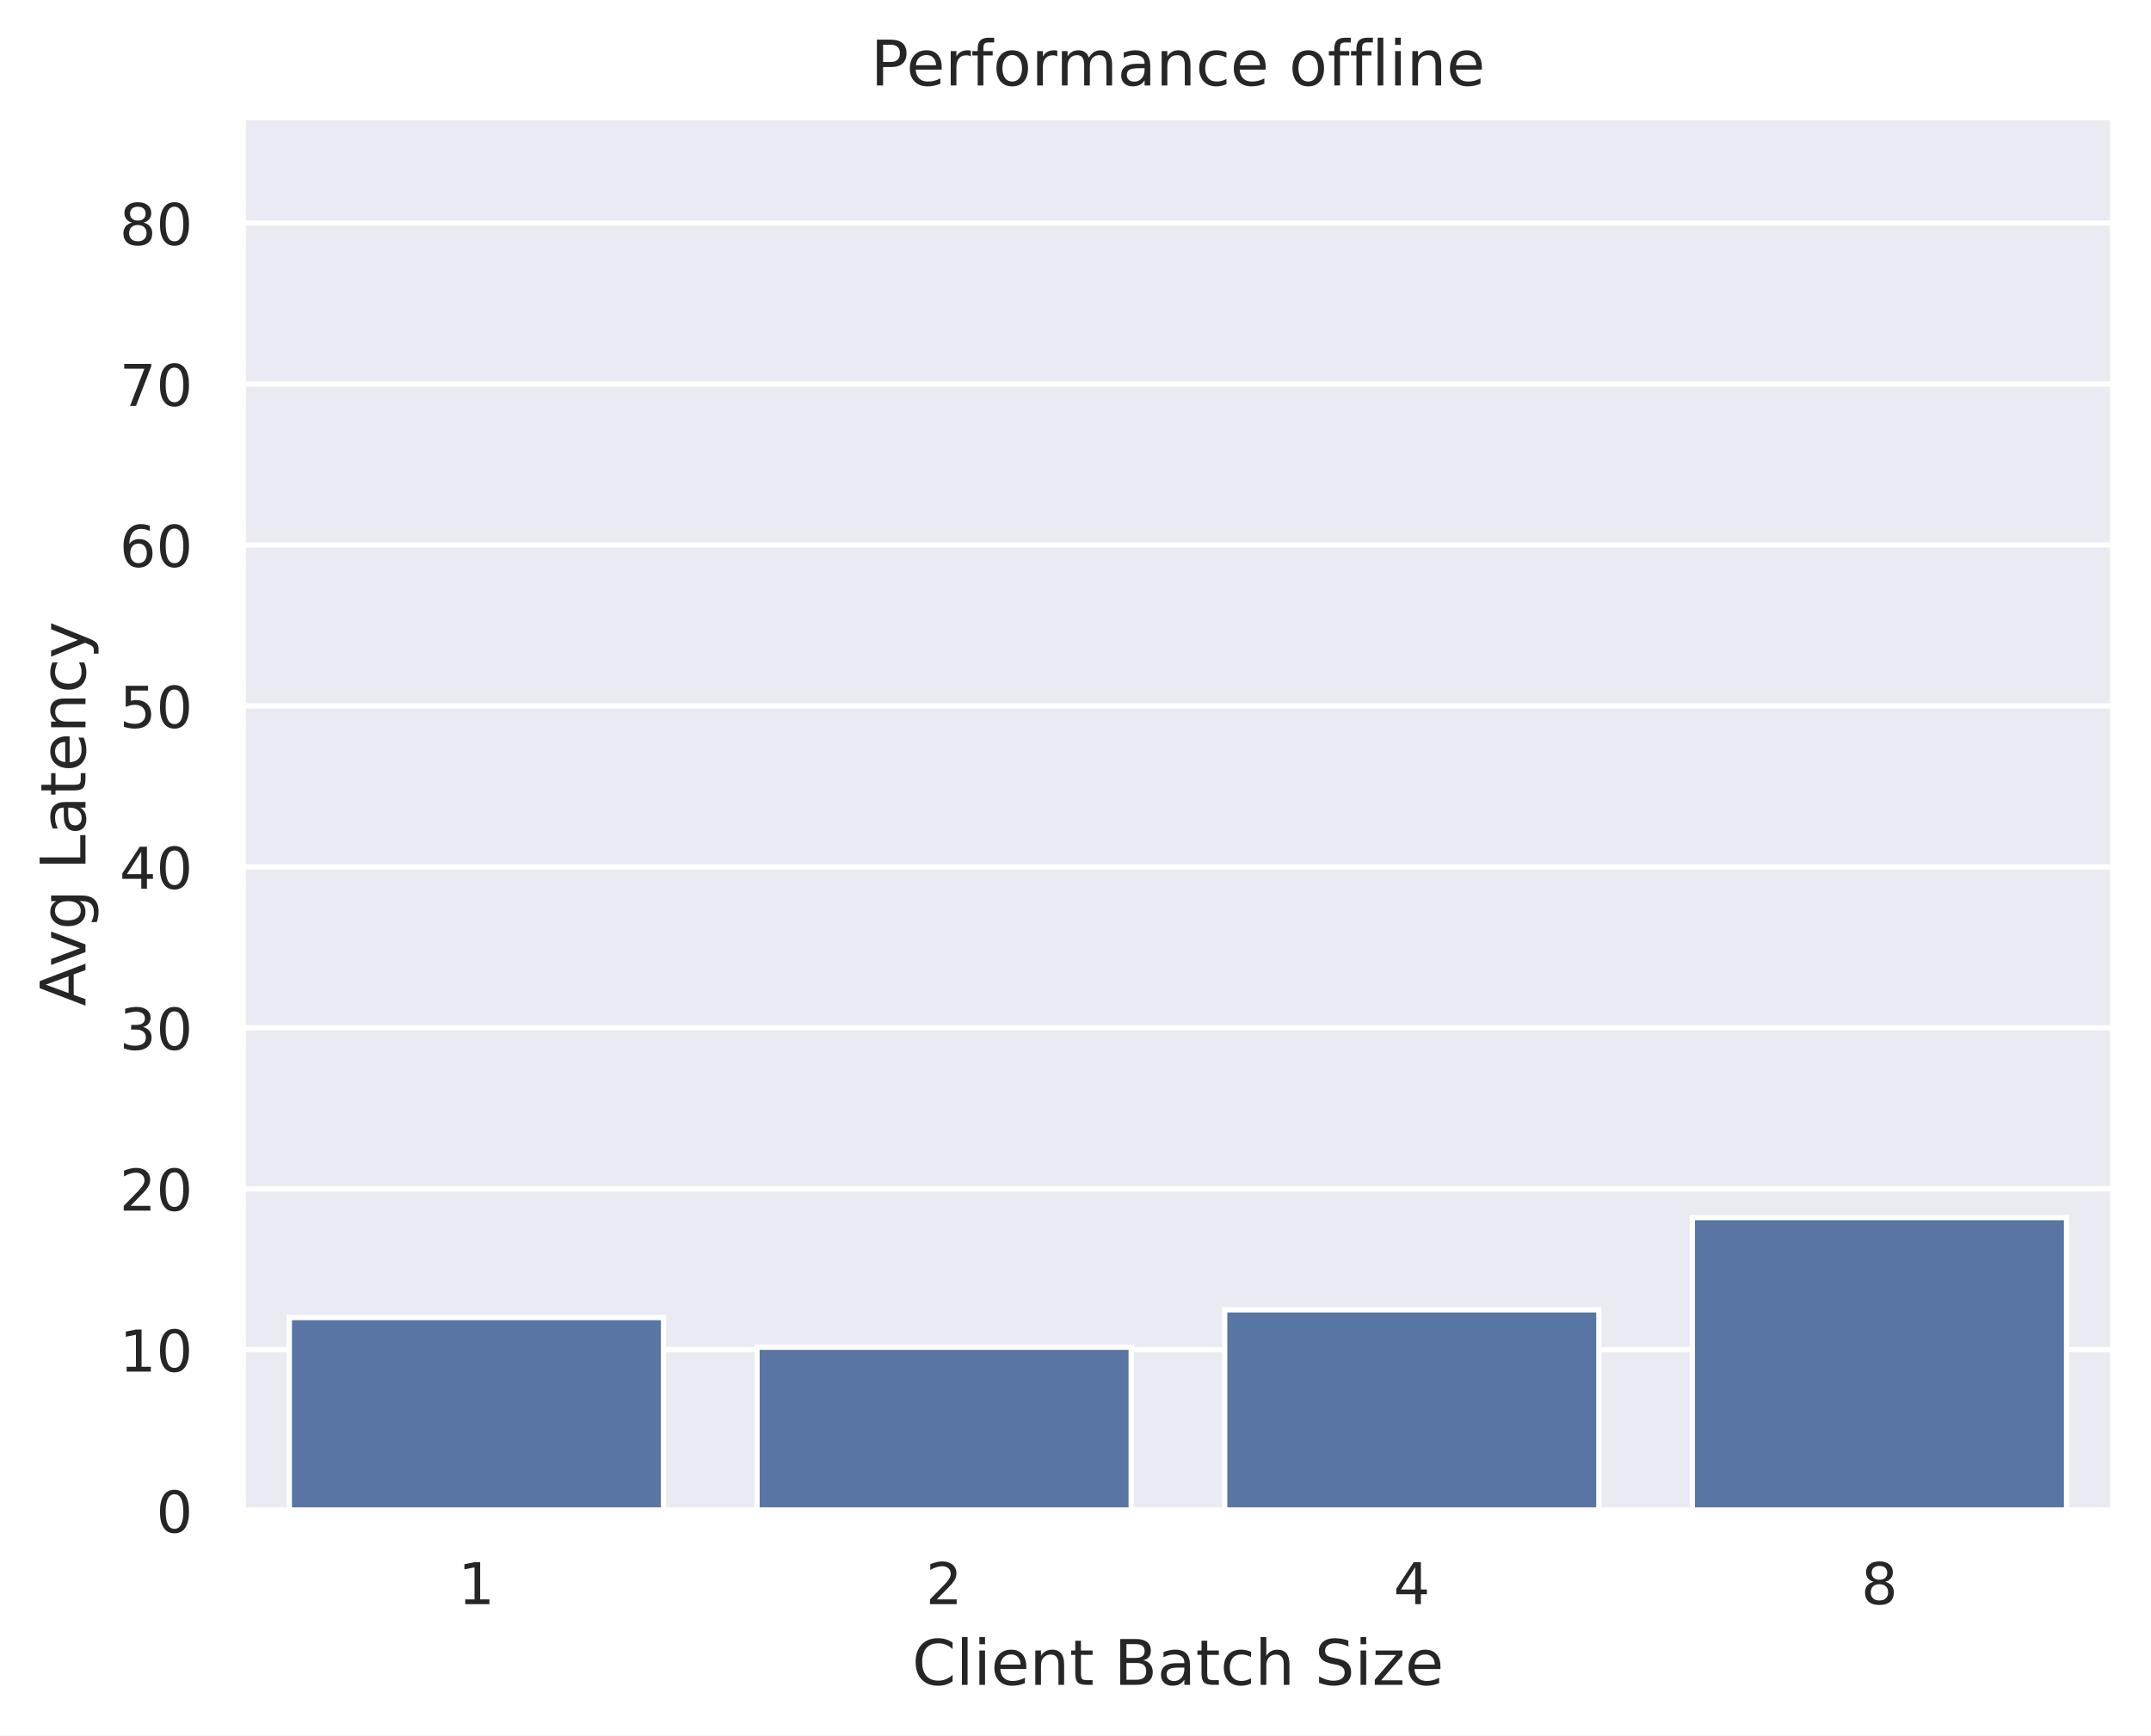
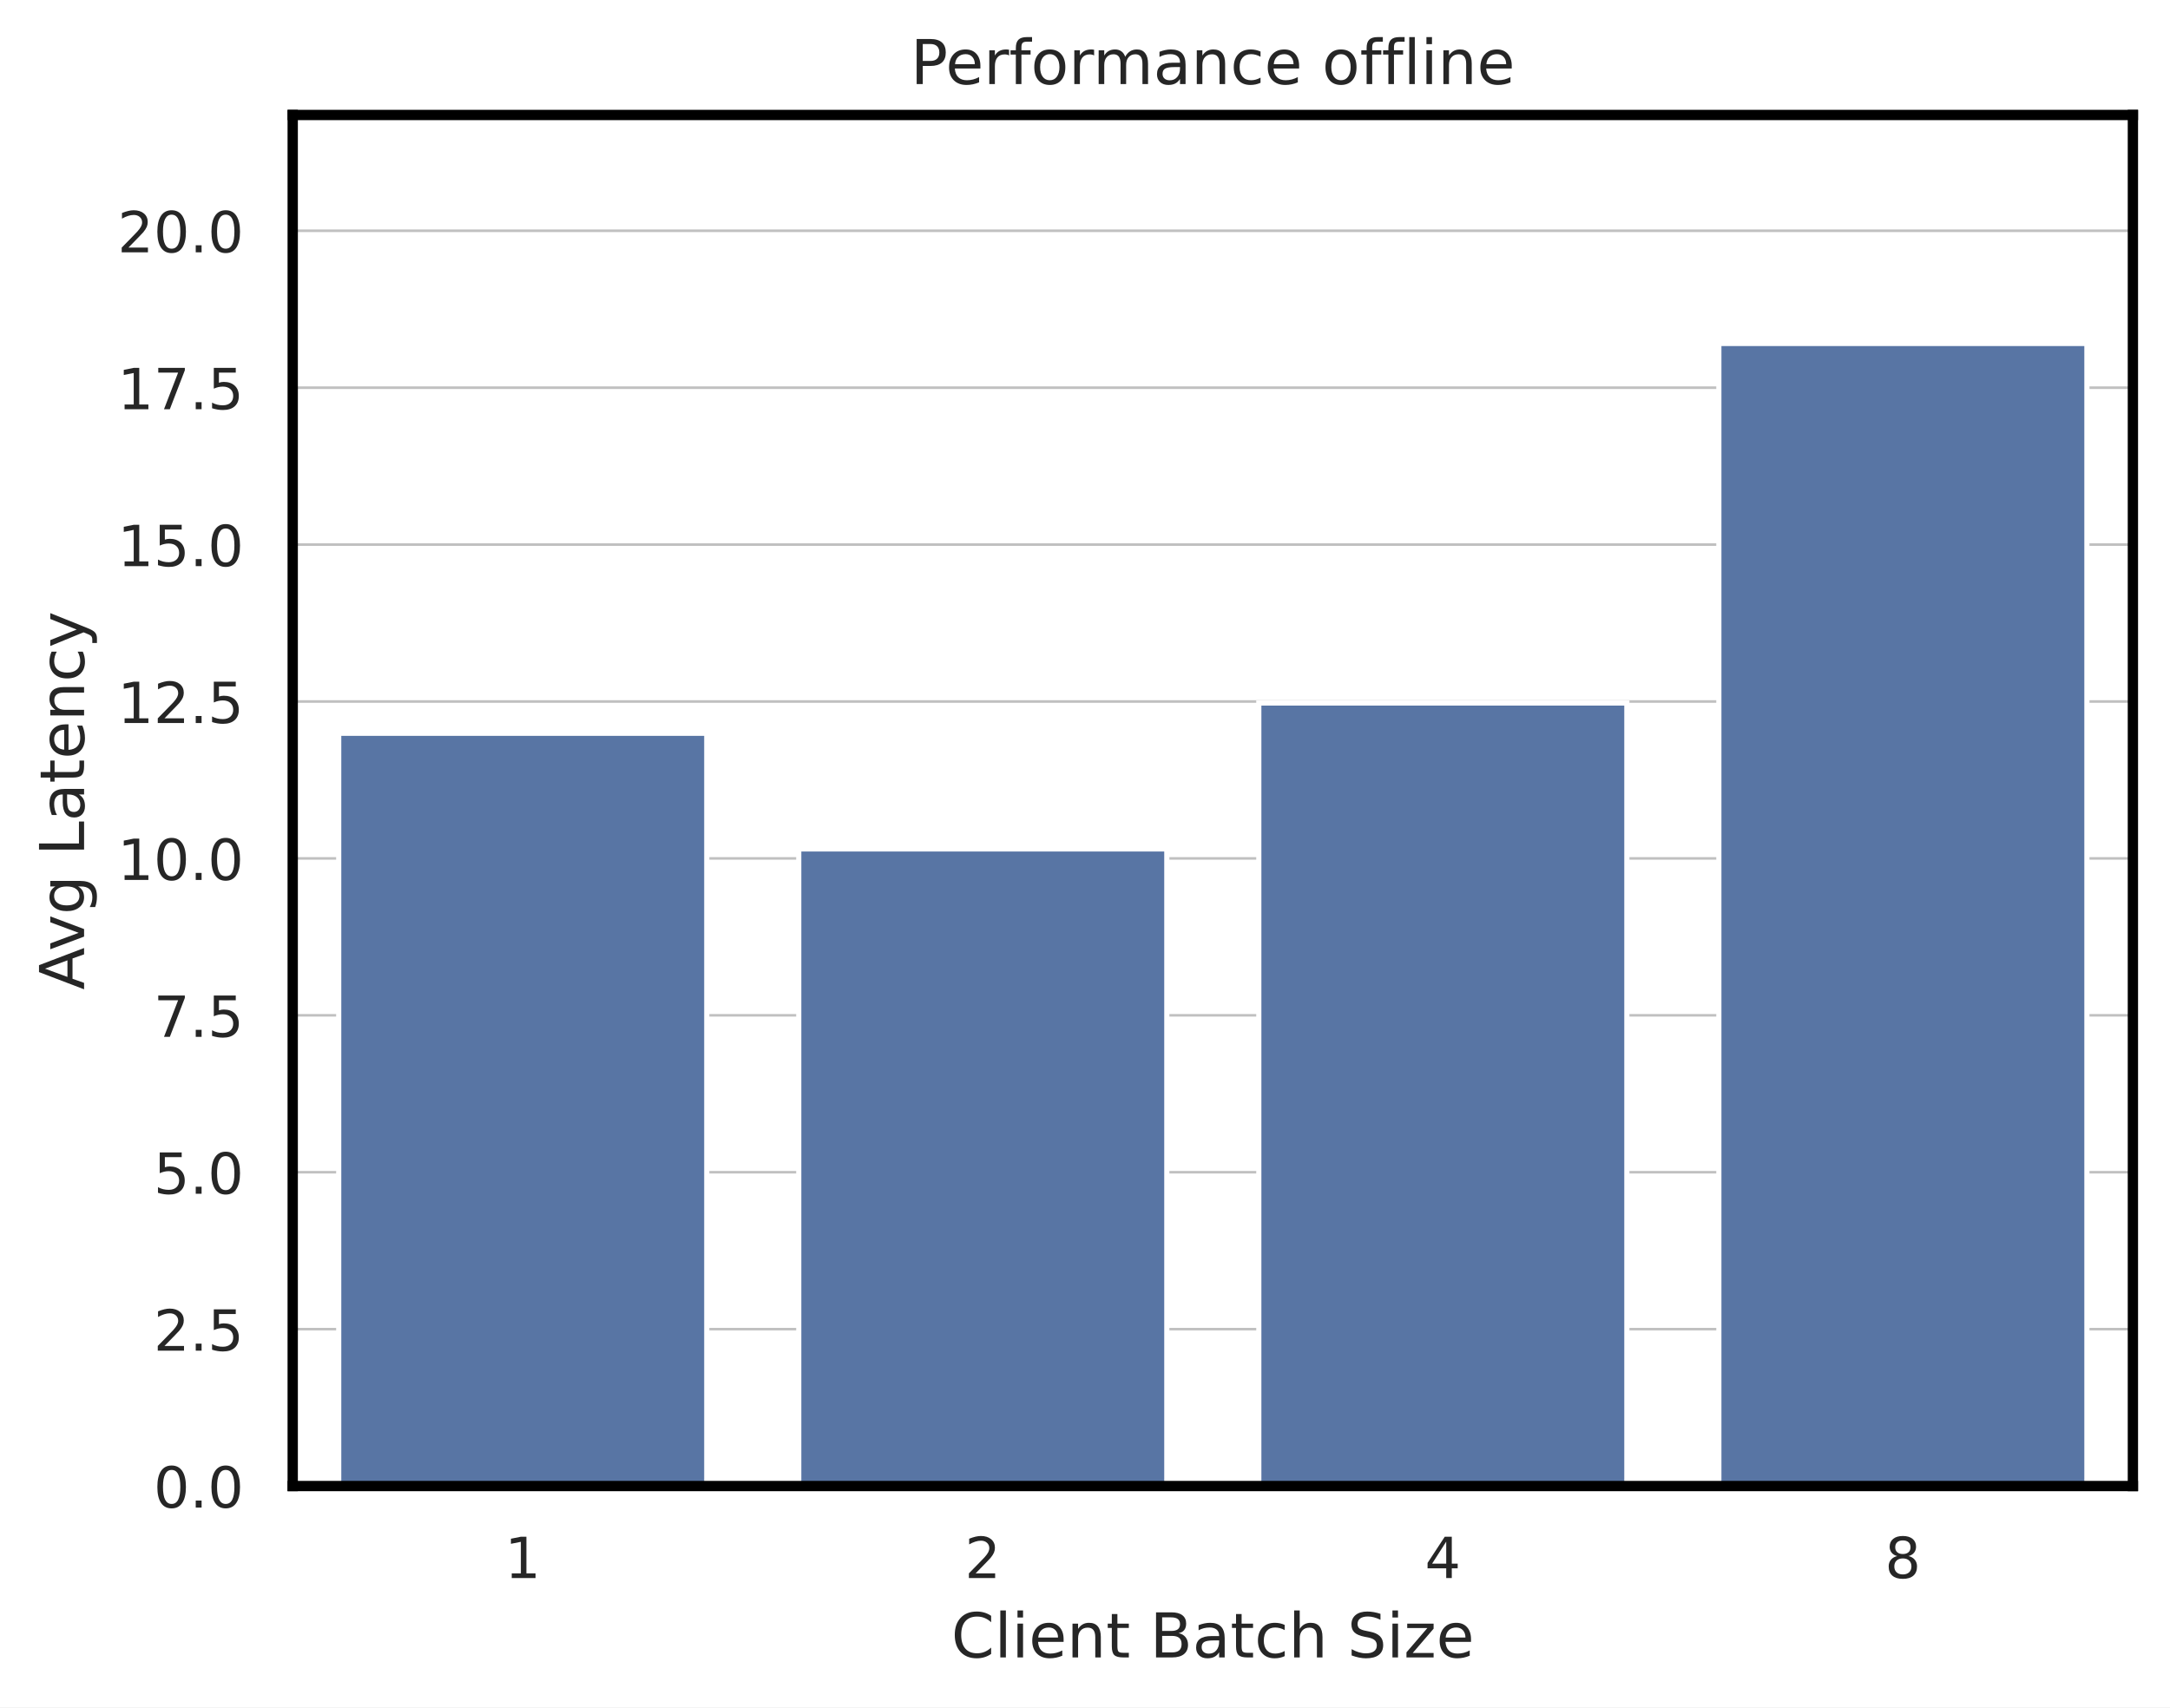
- <svg xmlns="http://www.w3.org/2000/svg" xmlns:xlink="http://www.w3.org/1999/xlink" height="331.39pt" version="1.1" viewBox="0 0 410.631 331.39" width="410.631pt">
+ <svg xmlns="http://www.w3.org/2000/svg" xmlns:xlink="http://www.w3.org/1999/xlink" height="331.39pt" version="1.1" viewBox="0 0 421.126 331.39" width="421.126pt">
  <defs>
    <style type="text/css">*{stroke-linecap:butt;stroke-linejoin:round;}</style>
  </defs>
  <g id="figure_1">
    <g id="patch_1">
-       <path d="M 0 331.39  L 410.631 331.39  L 410.631 0  L 0 0  z " style="fill:#ffffff;" />
+       <path d="M 0 331.39  L 421.126 331.39  L 421.126 0  L 0 0  z " style="fill:#ffffff;" />
    </g>
    <g id="axes_1">
      <g id="patch_2">
-         <path d="M 46.311 288.43  L 403.431 288.43  L 403.431 22.318  L 46.311 22.318  z " style="fill:#eaeaf2;" />
+         <path d="M 56.806 288.43  L 413.926 288.43  L 413.926 22.318  L 56.806 22.318  z " style="fill:#ffffff;" />
      </g>
      <g id="matplotlib.axis_1">
        <g id="xtick_1">
          <g id="text_1">
-             <g style="fill:#262626;" transform="translate(87.45188 306.2884)scale(0.11 -0.11)">
+             <g style="fill:#262626;" transform="translate(97.94656 306.2884)scale(0.11 -0.11)">
              <defs>
                <path d="M 12.406 8.297  L 28.516 8.297  L 28.516 63.922  L 10.984 60.406  L 10.984 69.391  L 28.422 72.906  L 38.281 72.906  L 38.281 8.297  L 54.391 8.297  L 54.391 0  L 12.406 0  z " id="DejaVuSans-49" />
              </defs>
              <use xlink:href="#DejaVuSans-49" />
            </g>
          </g>
        </g>
        <g id="xtick_2">
          <g id="text_2">
-             <g style="fill:#262626;" transform="translate(176.7319 306.2884)scale(0.11 -0.11)">
+             <g style="fill:#262626;" transform="translate(187.2266 306.2884)scale(0.11 -0.11)">
              <defs>
                <path d="M 19.188 8.297  L 53.609 8.297  L 53.609 0  L 7.328 0  L 7.328 8.297  Q 12.938 14.109 22.625 23.891  Q 32.328 33.688 34.812 36.531  Q 39.547 41.844 41.422 45.531  Q 43.312 49.219 43.312 52.781  Q 43.312 58.594 39.234 62.25  Q 35.156 65.922 28.609 65.922  Q 23.969 65.922 18.812 64.312  Q 13.672 62.703 7.812 59.422  L 7.812 69.391  Q 13.766 71.781 18.938 73  Q 24.125 74.219 28.422 74.219  Q 39.75 74.219 46.484 68.547  Q 53.219 62.891 53.219 53.422  Q 53.219 48.922 51.531 44.891  Q 49.859 40.875 45.406 35.406  Q 44.188 33.984 37.641 27.219  Q 31.109 20.453 19.188 8.297  z " id="DejaVuSans-50" />
              </defs>
              <use xlink:href="#DejaVuSans-50" />
            </g>
          </g>
        </g>
        <g id="xtick_3">
          <g id="text_3">
-             <g style="fill:#262626;" transform="translate(266.0119 306.2884)scale(0.11 -0.11)">
+             <g style="fill:#262626;" transform="translate(276.5066 306.2884)scale(0.11 -0.11)">
              <defs>
                <path d="M 37.797 64.312  L 12.891 25.391  L 37.797 25.391  z M 35.203 72.906  L 47.609 72.906  L 47.609 25.391  L 58.016 25.391  L 58.016 17.188  L 47.609 17.188  L 47.609 0  L 37.797 0  L 37.797 17.188  L 4.891 17.188  L 4.891 26.703  z " id="DejaVuSans-52" />
              </defs>
              <use xlink:href="#DejaVuSans-52" />
            </g>
          </g>
        </g>
        <g id="xtick_4">
          <g id="text_4">
-             <g style="fill:#262626;" transform="translate(355.2919 306.2884)scale(0.11 -0.11)">
+             <g style="fill:#262626;" transform="translate(365.7866 306.2884)scale(0.11 -0.11)">
              <defs>
                <path d="M 31.781 34.625  Q 24.75 34.625 20.719 30.859  Q 16.703 27.094 16.703 20.516  Q 16.703 13.922 20.719 10.156  Q 24.75 6.391 31.781 6.391  Q 38.812 6.391 42.859 10.172  Q 46.922 13.969 46.922 20.516  Q 46.922 27.094 42.891 30.859  Q 38.875 34.625 31.781 34.625  z M 21.922 38.812  Q 15.578 40.375 12.031 44.719  Q 8.5 49.078 8.5 55.328  Q 8.5 64.062 14.719 69.141  Q 20.953 74.219 31.781 74.219  Q 42.672 74.219 48.875 69.141  Q 55.078 64.062 55.078 55.328  Q 55.078 49.078 51.531 44.719  Q 48 40.375 41.703 38.812  Q 48.828 37.156 52.797 32.312  Q 56.781 27.484 56.781 20.516  Q 56.781 9.906 50.312 4.234  Q 43.844 -1.422 31.781 -1.422  Q 19.734 -1.422 13.25 4.234  Q 6.781 9.906 6.781 20.516  Q 6.781 27.484 10.781 32.312  Q 14.797 37.156 21.922 38.812  z M 18.312 54.391  Q 18.312 48.734 21.844 45.562  Q 25.391 42.391 31.781 42.391  Q 38.141 42.391 41.719 45.562  Q 45.312 48.734 45.312 54.391  Q 45.312 60.062 41.719 63.234  Q 38.141 66.406 31.781 66.406  Q 25.391 66.406 21.844 63.234  Q 18.312 60.062 18.312 54.391  z " id="DejaVuSans-56" />
              </defs>
              <use xlink:href="#DejaVuSans-56" />
            </g>
          </g>
        </g>
        <g id="text_5">
-           <g style="fill:#262626;" transform="translate(174.1234 321.6942)scale(0.12 -0.12)">
+           <g style="fill:#262626;" transform="translate(184.6181 321.6942)scale(0.12 -0.12)">
            <defs>
              <path d="M 64.406 67.281  L 64.406 56.891  Q 59.422 61.531 53.781 63.812  Q 48.141 66.109 41.797 66.109  Q 29.297 66.109 22.656 58.469  Q 16.016 50.828 16.016 36.375  Q 16.016 21.969 22.656 14.328  Q 29.297 6.688 41.797 6.688  Q 48.141 6.688 53.781 8.984  Q 59.422 11.281 64.406 15.922  L 64.406 5.609  Q 59.234 2.094 53.438 0.328  Q 47.656 -1.422 41.219 -1.422  Q 24.656 -1.422 15.125 8.703  Q 5.609 18.844 5.609 36.375  Q 5.609 53.953 15.125 64.078  Q 24.656 74.219 41.219 74.219  Q 47.75 74.219 53.531 72.484  Q 59.328 70.75 64.406 67.281  z " id="DejaVuSans-67" />
              <path d="M 9.422 75.984  L 18.406 75.984  L 18.406 0  L 9.422 0  z " id="DejaVuSans-108" />
              <path d="M 9.422 54.688  L 18.406 54.688  L 18.406 0  L 9.422 0  z M 9.422 75.984  L 18.406 75.984  L 18.406 64.594  L 9.422 64.594  z " id="DejaVuSans-105" />
              <path d="M 56.203 29.594  L 56.203 25.203  L 14.891 25.203  Q 15.484 15.922 20.484 11.062  Q 25.484 6.203 34.422 6.203  Q 39.594 6.203 44.453 7.469  Q 49.312 8.734 54.109 11.281  L 54.109 2.781  Q 49.266 0.734 44.188 -0.344  Q 39.109 -1.422 33.891 -1.422  Q 20.797 -1.422 13.156 6.188  Q 5.516 13.812 5.516 26.812  Q 5.516 40.234 12.766 48.109  Q 20.016 56 32.328 56  Q 43.359 56 49.781 48.891  Q 56.203 41.797 56.203 29.594  z M 47.219 32.234  Q 47.125 39.594 43.094 43.984  Q 39.062 48.391 32.422 48.391  Q 24.906 48.391 20.391 44.141  Q 15.875 39.891 15.188 32.172  z " id="DejaVuSans-101" />
              <path d="M 54.891 33.016  L 54.891 0  L 45.906 0  L 45.906 32.719  Q 45.906 40.484 42.875 44.328  Q 39.844 48.188 33.797 48.188  Q 26.516 48.188 22.312 43.547  Q 18.109 38.922 18.109 30.906  L 18.109 0  L 9.078 0  L 9.078 54.688  L 18.109 54.688  L 18.109 46.188  Q 21.344 51.125 25.703 53.562  Q 30.078 56 35.797 56  Q 45.219 56 50.047 50.172  Q 54.891 44.344 54.891 33.016  z " id="DejaVuSans-110" />
              <path d="M 18.312 70.219  L 18.312 54.688  L 36.812 54.688  L 36.812 47.703  L 18.312 47.703  L 18.312 18.016  Q 18.312 11.328 20.141 9.422  Q 21.969 7.516 27.594 7.516  L 36.812 7.516  L 36.812 0  L 27.594 0  Q 17.188 0 13.234 3.875  Q 9.281 7.766 9.281 18.016  L 9.281 47.703  L 2.688 47.703  L 2.688 54.688  L 9.281 54.688  L 9.281 70.219  z " id="DejaVuSans-116" />
              <path id="DejaVuSans-32" />
              <path d="M 19.672 34.812  L 19.672 8.109  L 35.5 8.109  Q 43.453 8.109 47.281 11.406  Q 51.125 14.703 51.125 21.484  Q 51.125 28.328 47.281 31.562  Q 43.453 34.812 35.5 34.812  z M 19.672 64.797  L 19.672 42.828  L 34.281 42.828  Q 41.5 42.828 45.031 45.531  Q 48.578 48.25 48.578 53.812  Q 48.578 59.328 45.031 62.062  Q 41.5 64.797 34.281 64.797  z M 9.812 72.906  L 35.016 72.906  Q 46.297 72.906 52.391 68.219  Q 58.5 63.531 58.5 54.891  Q 58.5 48.188 55.375 44.234  Q 52.25 40.281 46.188 39.312  Q 53.469 37.75 57.5 32.781  Q 61.531 27.828 61.531 20.406  Q 61.531 10.641 54.891 5.312  Q 48.25 0 35.984 0  L 9.812 0  z " id="DejaVuSans-66" />
              <path d="M 34.281 27.484  Q 23.391 27.484 19.188 25  Q 14.984 22.516 14.984 16.5  Q 14.984 11.719 18.141 8.906  Q 21.297 6.109 26.703 6.109  Q 34.188 6.109 38.703 11.406  Q 43.219 16.703 43.219 25.484  L 43.219 27.484  z M 52.203 31.203  L 52.203 0  L 43.219 0  L 43.219 8.297  Q 40.141 3.328 35.547 0.953  Q 30.953 -1.422 24.312 -1.422  Q 15.922 -1.422 10.953 3.297  Q 6 8.016 6 15.922  Q 6 25.141 12.172 29.828  Q 18.359 34.516 30.609 34.516  L 43.219 34.516  L 43.219 35.406  Q 43.219 41.609 39.141 45  Q 35.062 48.391 27.688 48.391  Q 23 48.391 18.547 47.266  Q 14.109 46.141 10.016 43.891  L 10.016 52.203  Q 14.938 54.109 19.578 55.047  Q 24.219 56 28.609 56  Q 40.484 56 46.344 49.844  Q 52.203 43.703 52.203 31.203  z " id="DejaVuSans-97" />
              <path d="M 48.781 52.594  L 48.781 44.188  Q 44.969 46.297 41.141 47.344  Q 37.312 48.391 33.406 48.391  Q 24.656 48.391 19.812 42.844  Q 14.984 37.312 14.984 27.297  Q 14.984 17.281 19.812 11.734  Q 24.656 6.203 33.406 6.203  Q 37.312 6.203 41.141 7.25  Q 44.969 8.297 48.781 10.406  L 48.781 2.094  Q 45.016 0.344 40.984 -0.531  Q 36.969 -1.422 32.422 -1.422  Q 20.062 -1.422 12.781 6.344  Q 5.516 14.109 5.516 27.297  Q 5.516 40.672 12.859 48.328  Q 20.219 56 33.016 56  Q 37.156 56 41.109 55.141  Q 45.062 54.297 48.781 52.594  z " id="DejaVuSans-99" />
              <path d="M 54.891 33.016  L 54.891 0  L 45.906 0  L 45.906 32.719  Q 45.906 40.484 42.875 44.328  Q 39.844 48.188 33.797 48.188  Q 26.516 48.188 22.312 43.547  Q 18.109 38.922 18.109 30.906  L 18.109 0  L 9.078 0  L 9.078 75.984  L 18.109 75.984  L 18.109 46.188  Q 21.344 51.125 25.703 53.562  Q 30.078 56 35.797 56  Q 45.219 56 50.047 50.172  Q 54.891 44.344 54.891 33.016  z " id="DejaVuSans-104" />
              <path d="M 53.516 70.516  L 53.516 60.891  Q 47.906 63.578 42.922 64.891  Q 37.938 66.219 33.297 66.219  Q 25.25 66.219 20.875 63.094  Q 16.5 59.969 16.5 54.203  Q 16.5 49.359 19.406 46.891  Q 22.312 44.438 30.422 42.922  L 36.375 41.703  Q 47.406 39.594 52.656 34.297  Q 57.906 29 57.906 20.125  Q 57.906 9.516 50.797 4.047  Q 43.703 -1.422 29.984 -1.422  Q 24.812 -1.422 18.969 -0.25  Q 13.141 0.922 6.891 3.219  L 6.891 13.375  Q 12.891 10.016 18.656 8.297  Q 24.422 6.594 29.984 6.594  Q 38.422 6.594 43.016 9.906  Q 47.609 13.234 47.609 19.391  Q 47.609 24.75 44.312 27.781  Q 41.016 30.812 33.5 32.328  L 27.484 33.5  Q 16.453 35.688 11.516 40.375  Q 6.594 45.062 6.594 53.422  Q 6.594 63.094 13.406 68.656  Q 20.219 74.219 32.172 74.219  Q 37.312 74.219 42.625 73.281  Q 47.953 72.359 53.516 70.516  z " id="DejaVuSans-83" />
              <path d="M 5.516 54.688  L 48.188 54.688  L 48.188 46.484  L 14.406 7.172  L 48.188 7.172  L 48.188 0  L 4.297 0  L 4.297 8.203  L 38.094 47.516  L 5.516 47.516  z " id="DejaVuSans-122" />
            </defs>
            <use xlink:href="#DejaVuSans-67" />
            <use x="69.824" xlink:href="#DejaVuSans-108" />
            <use x="97.607" xlink:href="#DejaVuSans-105" />
            <use x="125.391" xlink:href="#DejaVuSans-101" />
            <use x="186.914" xlink:href="#DejaVuSans-110" />
            <use x="250.293" xlink:href="#DejaVuSans-116" />
            <use x="289.502" xlink:href="#DejaVuSans-32" />
            <use x="321.289" xlink:href="#DejaVuSans-66" />
            <use x="389.893" xlink:href="#DejaVuSans-97" />
            <use x="451.172" xlink:href="#DejaVuSans-116" />
            <use x="490.381" xlink:href="#DejaVuSans-99" />
            <use x="545.361" xlink:href="#DejaVuSans-104" />
            <use x="608.74" xlink:href="#DejaVuSans-32" />
            <use x="640.527" xlink:href="#DejaVuSans-83" />
            <use x="704.004" xlink:href="#DejaVuSans-105" />
            <use x="731.787" xlink:href="#DejaVuSans-122" />
            <use x="784.277" xlink:href="#DejaVuSans-101" />
          </g>
        </g>
      </g>
      <g id="matplotlib.axis_2">
        <g id="ytick_1">
          <g id="line2d_1">
-             <path clip-path="url(#p5eff930363)" d="M 46.311 288.43  L 403.431 288.43  " style="fill:none;stroke:#ffffff;stroke-linecap:round;" />
+             <path clip-path="url(#pc29dc92290)" d="M 56.806 288.43  L 413.926 288.43  " style="fill:none;stroke:#c0c0c0;stroke-linecap:round;stroke-width:0.5;" />
          </g>
          <g id="text_6">
            <g style="fill:#262626;" transform="translate(29.8125 292.6093)scale(0.11 -0.11)">
              <defs>
                <path d="M 31.781 66.406  Q 24.172 66.406 20.328 58.906  Q 16.5 51.422 16.5 36.375  Q 16.5 21.391 20.328 13.891  Q 24.172 6.391 31.781 6.391  Q 39.453 6.391 43.281 13.891  Q 47.125 21.391 47.125 36.375  Q 47.125 51.422 43.281 58.906  Q 39.453 66.406 31.781 66.406  z M 31.781 74.219  Q 44.047 74.219 50.516 64.516  Q 56.984 54.828 56.984 36.375  Q 56.984 17.969 50.516 8.266  Q 44.047 -1.422 31.781 -1.422  Q 19.531 -1.422 13.062 8.266  Q 6.594 17.969 6.594 36.375  Q 6.594 54.828 13.062 64.516  Q 19.531 74.219 31.781 74.219  z " id="DejaVuSans-48" />
+                 <path d="M 10.688 12.406  L 21 12.406  L 21 0  L 10.688 0  z " id="DejaVuSans-46" />
              </defs>
              <use xlink:href="#DejaVuSans-48" />
+               <use x="63.623" xlink:href="#DejaVuSans-46" />
+               <use x="95.41" xlink:href="#DejaVuSans-48" />
            </g>
          </g>
        </g>
        <g id="ytick_2">
          <g id="line2d_2">
-             <path clip-path="url(#p5eff930363)" d="M 46.311 257.701  L 403.431 257.701  " style="fill:none;stroke:#ffffff;stroke-linecap:round;" />
+             <path clip-path="url(#pc29dc92290)" d="M 56.806 257.975  L 413.926 257.975  " style="fill:none;stroke:#c0c0c0;stroke-linecap:round;stroke-width:0.5;" />
          </g>
          <g id="text_7">
-             <g style="fill:#262626;" transform="translate(22.81375 261.8797)scale(0.11 -0.11)">
-               <use xlink:href="#DejaVuSans-49" />
-               <use x="63.623" xlink:href="#DejaVuSans-48" />
+             <g style="fill:#262626;" transform="translate(29.8125 262.1544)scale(0.11 -0.11)">
+               <defs>
+                 <path d="M 10.797 72.906  L 49.516 72.906  L 49.516 64.594  L 19.828 64.594  L 19.828 46.734  Q 21.969 47.469 24.109 47.828  Q 26.266 48.188 28.422 48.188  Q 40.625 48.188 47.75 41.5  Q 54.891 34.812 54.891 23.391  Q 54.891 11.625 47.562 5.094  Q 40.234 -1.422 26.906 -1.422  Q 22.312 -1.422 17.547 -0.641  Q 12.797 0.141 7.719 1.703  L 7.719 11.625  Q 12.109 9.234 16.797 8.062  Q 21.484 6.891 26.703 6.891  Q 35.156 6.891 40.078 11.328  Q 45.016 15.766 45.016 23.391  Q 45.016 31 40.078 35.438  Q 35.156 39.891 26.703 39.891  Q 22.75 39.891 18.812 39.016  Q 14.891 38.141 10.797 36.281  z " id="DejaVuSans-53" />
+               </defs>
+               <use xlink:href="#DejaVuSans-50" />
+               <use x="63.623" xlink:href="#DejaVuSans-46" />
+               <use x="95.41" xlink:href="#DejaVuSans-53" />
            </g>
          </g>
        </g>
        <g id="ytick_3">
          <g id="line2d_3">
-             <path clip-path="url(#p5eff930363)" d="M 46.311 226.971  L 403.431 226.971  " style="fill:none;stroke:#ffffff;stroke-linecap:round;" />
+             <path clip-path="url(#pc29dc92290)" d="M 56.806 227.52  L 413.926 227.52  " style="fill:none;stroke:#c0c0c0;stroke-linecap:round;stroke-width:0.5;" />
          </g>
          <g id="text_8">
-             <g style="fill:#262626;" transform="translate(22.81375 231.1501)scale(0.11 -0.11)">
+             <g style="fill:#262626;" transform="translate(29.8125 231.6996)scale(0.11 -0.11)">
+               <use xlink:href="#DejaVuSans-53" />
+               <use x="63.623" xlink:href="#DejaVuSans-46" />
+               <use x="95.41" xlink:href="#DejaVuSans-48" />
+             </g>
+           </g>
+         </g>
+         <g id="ytick_4">
+           <g id="line2d_4">
+             <path clip-path="url(#pc29dc92290)" d="M 56.806 197.066  L 413.926 197.066  " style="fill:none;stroke:#c0c0c0;stroke-linecap:round;stroke-width:0.5;" />
+           </g>
+           <g id="text_9">
+             <g style="fill:#262626;" transform="translate(29.8125 201.2447)scale(0.11 -0.11)">
+               <defs>
+                 <path d="M 8.203 72.906  L 55.078 72.906  L 55.078 68.703  L 28.609 0  L 18.312 0  L 43.219 64.594  L 8.203 64.594  z " id="DejaVuSans-55" />
+               </defs>
+               <use xlink:href="#DejaVuSans-55" />
+               <use x="63.623" xlink:href="#DejaVuSans-46" />
+               <use x="95.41" xlink:href="#DejaVuSans-53" />
+             </g>
+           </g>
+         </g>
+         <g id="ytick_5">
+           <g id="line2d_5">
+             <path clip-path="url(#pc29dc92290)" d="M 56.806 166.611  L 413.926 166.611  " style="fill:none;stroke:#c0c0c0;stroke-linecap:round;stroke-width:0.5;" />
+           </g>
+           <g id="text_10">
+             <g style="fill:#262626;" transform="translate(22.81375 170.7899)scale(0.11 -0.11)">
+               <use xlink:href="#DejaVuSans-49" />
+               <use x="63.623" xlink:href="#DejaVuSans-48" />
+               <use x="127.246" xlink:href="#DejaVuSans-46" />
+               <use x="159.033" xlink:href="#DejaVuSans-48" />
+             </g>
+           </g>
+         </g>
+         <g id="ytick_6">
+           <g id="line2d_6">
+             <path clip-path="url(#pc29dc92290)" d="M 56.806 136.156  L 413.926 136.156  " style="fill:none;stroke:#c0c0c0;stroke-linecap:round;stroke-width:0.5;" />
+           </g>
+           <g id="text_11">
+             <g style="fill:#262626;" transform="translate(22.81375 140.335)scale(0.11 -0.11)">
+               <use xlink:href="#DejaVuSans-49" />
+               <use x="63.623" xlink:href="#DejaVuSans-50" />
+               <use x="127.246" xlink:href="#DejaVuSans-46" />
+               <use x="159.033" xlink:href="#DejaVuSans-53" />
+             </g>
+           </g>
+         </g>
+         <g id="ytick_7">
+           <g id="line2d_7">
+             <path clip-path="url(#pc29dc92290)" d="M 56.806 105.701  L 413.926 105.701  " style="fill:none;stroke:#c0c0c0;stroke-linecap:round;stroke-width:0.5;" />
+           </g>
+           <g id="text_12">
+             <g style="fill:#262626;" transform="translate(22.81375 109.8802)scale(0.11 -0.11)">
+               <use xlink:href="#DejaVuSans-49" />
+               <use x="63.623" xlink:href="#DejaVuSans-53" />
+               <use x="127.246" xlink:href="#DejaVuSans-46" />
+               <use x="159.033" xlink:href="#DejaVuSans-48" />
+             </g>
+           </g>
+         </g>
+         <g id="ytick_8">
+           <g id="line2d_8">
+             <path clip-path="url(#pc29dc92290)" d="M 56.806 75.246  L 413.926 75.246  " style="fill:none;stroke:#c0c0c0;stroke-linecap:round;stroke-width:0.5;" />
+           </g>
+           <g id="text_13">
+             <g style="fill:#262626;" transform="translate(22.81375 79.42535)scale(0.11 -0.11)">
+               <use xlink:href="#DejaVuSans-49" />
+               <use x="63.623" xlink:href="#DejaVuSans-55" />
+               <use x="127.246" xlink:href="#DejaVuSans-46" />
+               <use x="159.033" xlink:href="#DejaVuSans-53" />
+             </g>
+           </g>
+         </g>
+         <g id="ytick_9">
+           <g id="line2d_9">
+             <path clip-path="url(#pc29dc92290)" d="M 56.806 44.791  L 413.926 44.791  " style="fill:none;stroke:#c0c0c0;stroke-linecap:round;stroke-width:0.5;" />
+           </g>
+           <g id="text_14">
+             <g style="fill:#262626;" transform="translate(22.81375 48.97051)scale(0.11 -0.11)">
              <use xlink:href="#DejaVuSans-50" />
              <use x="63.623" xlink:href="#DejaVuSans-48" />
-             </g>
-           </g>
-         </g>
-         <g id="ytick_4">
-           <g id="line2d_4">
-             <path clip-path="url(#p5eff930363)" d="M 46.311 196.241  L 403.431 196.241  " style="fill:none;stroke:#ffffff;stroke-linecap:round;" />
-           </g>
-           <g id="text_9">
-             <g style="fill:#262626;" transform="translate(22.81375 200.4205)scale(0.11 -0.11)">
-               <defs>
-                 <path d="M 40.578 39.312  Q 47.656 37.797 51.625 33  Q 55.609 28.219 55.609 21.188  Q 55.609 10.406 48.188 4.484  Q 40.766 -1.422 27.094 -1.422  Q 22.516 -1.422 17.656 -0.516  Q 12.797 0.391 7.625 2.203  L 7.625 11.719  Q 11.719 9.328 16.594 8.109  Q 21.484 6.891 26.812 6.891  Q 36.078 6.891 40.938 10.547  Q 45.797 14.203 45.797 21.188  Q 45.797 27.641 41.281 31.266  Q 36.766 34.906 28.719 34.906  L 20.219 34.906  L 20.219 43.016  L 29.109 43.016  Q 36.375 43.016 40.234 45.922  Q 44.094 48.828 44.094 54.297  Q 44.094 59.906 40.109 62.906  Q 36.141 65.922 28.719 65.922  Q 24.656 65.922 20.016 65.031  Q 15.375 64.156 9.812 62.312  L 9.812 71.094  Q 15.438 72.656 20.344 73.438  Q 25.25 74.219 29.594 74.219  Q 40.828 74.219 47.359 69.109  Q 53.906 64.016 53.906 55.328  Q 53.906 49.266 50.438 45.094  Q 46.969 40.922 40.578 39.312  z " id="DejaVuSans-51" />
-               </defs>
-               <use xlink:href="#DejaVuSans-51" />
-               <use x="63.623" xlink:href="#DejaVuSans-48" />
-             </g>
-           </g>
-         </g>
-         <g id="ytick_5">
-           <g id="line2d_5">
-             <path clip-path="url(#p5eff930363)" d="M 46.311 165.512  L 403.431 165.512  " style="fill:none;stroke:#ffffff;stroke-linecap:round;" />
-           </g>
-           <g id="text_10">
-             <g style="fill:#262626;" transform="translate(22.81375 169.691)scale(0.11 -0.11)">
-               <use xlink:href="#DejaVuSans-52" />
-               <use x="63.623" xlink:href="#DejaVuSans-48" />
-             </g>
-           </g>
-         </g>
-         <g id="ytick_6">
-           <g id="line2d_6">
-             <path clip-path="url(#p5eff930363)" d="M 46.311 134.782  L 403.431 134.782  " style="fill:none;stroke:#ffffff;stroke-linecap:round;" />
-           </g>
-           <g id="text_11">
-             <g style="fill:#262626;" transform="translate(22.81375 138.9614)scale(0.11 -0.11)">
-               <defs>
-                 <path d="M 10.797 72.906  L 49.516 72.906  L 49.516 64.594  L 19.828 64.594  L 19.828 46.734  Q 21.969 47.469 24.109 47.828  Q 26.266 48.188 28.422 48.188  Q 40.625 48.188 47.75 41.5  Q 54.891 34.812 54.891 23.391  Q 54.891 11.625 47.562 5.094  Q 40.234 -1.422 26.906 -1.422  Q 22.312 -1.422 17.547 -0.641  Q 12.797 0.141 7.719 1.703  L 7.719 11.625  Q 12.109 9.234 16.797 8.062  Q 21.484 6.891 26.703 6.891  Q 35.156 6.891 40.078 11.328  Q 45.016 15.766 45.016 23.391  Q 45.016 31 40.078 35.438  Q 35.156 39.891 26.703 39.891  Q 22.75 39.891 18.812 39.016  Q 14.891 38.141 10.797 36.281  z " id="DejaVuSans-53" />
-               </defs>
-               <use xlink:href="#DejaVuSans-53" />
-               <use x="63.623" xlink:href="#DejaVuSans-48" />
-             </g>
-           </g>
-         </g>
-         <g id="ytick_7">
-           <g id="line2d_7">
-             <path clip-path="url(#p5eff930363)" d="M 46.311 104.053  L 403.431 104.053  " style="fill:none;stroke:#ffffff;stroke-linecap:round;" />
-           </g>
-           <g id="text_12">
-             <g style="fill:#262626;" transform="translate(22.81375 108.2318)scale(0.11 -0.11)">
-               <defs>
-                 <path d="M 33.016 40.375  Q 26.375 40.375 22.484 35.828  Q 18.609 31.297 18.609 23.391  Q 18.609 15.531 22.484 10.953  Q 26.375 6.391 33.016 6.391  Q 39.656 6.391 43.531 10.953  Q 47.406 15.531 47.406 23.391  Q 47.406 31.297 43.531 35.828  Q 39.656 40.375 33.016 40.375  z M 52.594 71.297  L 52.594 62.312  Q 48.875 64.062 45.094 64.984  Q 41.312 65.922 37.594 65.922  Q 27.828 65.922 22.672 59.328  Q 17.531 52.734 16.797 39.406  Q 19.672 43.656 24.016 45.922  Q 28.375 48.188 33.594 48.188  Q 44.578 48.188 50.953 41.516  Q 57.328 34.859 57.328 23.391  Q 57.328 12.156 50.688 5.359  Q 44.047 -1.422 33.016 -1.422  Q 20.359 -1.422 13.672 8.266  Q 6.984 17.969 6.984 36.375  Q 6.984 53.656 15.188 63.938  Q 23.391 74.219 37.203 74.219  Q 40.922 74.219 44.703 73.484  Q 48.484 72.75 52.594 71.297  z " id="DejaVuSans-54" />
-               </defs>
-               <use xlink:href="#DejaVuSans-54" />
-               <use x="63.623" xlink:href="#DejaVuSans-48" />
-             </g>
-           </g>
-         </g>
-         <g id="ytick_8">
-           <g id="line2d_8">
-             <path clip-path="url(#p5eff930363)" d="M 46.311 73.323  L 403.431 73.323  " style="fill:none;stroke:#ffffff;stroke-linecap:round;" />
-           </g>
-           <g id="text_13">
-             <g style="fill:#262626;" transform="translate(22.81375 77.50222)scale(0.11 -0.11)">
-               <defs>
-                 <path d="M 8.203 72.906  L 55.078 72.906  L 55.078 68.703  L 28.609 0  L 18.312 0  L 43.219 64.594  L 8.203 64.594  z " id="DejaVuSans-55" />
-               </defs>
-               <use xlink:href="#DejaVuSans-55" />
-               <use x="63.623" xlink:href="#DejaVuSans-48" />
-             </g>
-           </g>
-         </g>
-         <g id="ytick_9">
-           <g id="line2d_9">
-             <path clip-path="url(#p5eff930363)" d="M 46.311 42.594  L 403.431 42.594  " style="fill:none;stroke:#ffffff;stroke-linecap:round;" />
-           </g>
-           <g id="text_14">
-             <g style="fill:#262626;" transform="translate(22.81375 46.77264)scale(0.11 -0.11)">
-               <use xlink:href="#DejaVuSans-56" />
-               <use x="63.623" xlink:href="#DejaVuSans-48" />
+               <use x="127.246" xlink:href="#DejaVuSans-46" />
+               <use x="159.033" xlink:href="#DejaVuSans-48" />
            </g>
          </g>
        </g>
        <g id="text_15">
          <g style="fill:#262626;" transform="translate(16.31812 192.1101)rotate(-90)scale(0.12 -0.12)">
            <defs>
              <path d="M 34.188 63.188  L 20.797 26.906  L 47.609 26.906  z M 28.609 72.906  L 39.797 72.906  L 67.578 0  L 57.328 0  L 50.688 18.703  L 17.828 18.703  L 11.188 0  L 0.781 0  z " id="DejaVuSans-65" />
              <path d="M 2.984 54.688  L 12.5 54.688  L 29.594 8.797  L 46.688 54.688  L 56.203 54.688  L 35.688 0  L 23.484 0  z " id="DejaVuSans-118" />
              <path d="M 45.406 27.984  Q 45.406 37.75 41.375 43.109  Q 37.359 48.484 30.078 48.484  Q 22.859 48.484 18.828 43.109  Q 14.797 37.75 14.797 27.984  Q 14.797 18.266 18.828 12.891  Q 22.859 7.516 30.078 7.516  Q 37.359 7.516 41.375 12.891  Q 45.406 18.266 45.406 27.984  z M 54.391 6.781  Q 54.391 -7.172 48.188 -13.984  Q 42 -20.797 29.203 -20.797  Q 24.469 -20.797 20.266 -20.094  Q 16.062 -19.391 12.109 -17.922  L 12.109 -9.188  Q 16.062 -11.328 19.922 -12.344  Q 23.781 -13.375 27.781 -13.375  Q 36.625 -13.375 41.016 -8.766  Q 45.406 -4.156 45.406 5.172  L 45.406 9.625  Q 42.625 4.781 38.281 2.391  Q 33.938 0 27.875 0  Q 17.828 0 11.672 7.656  Q 5.516 15.328 5.516 27.984  Q 5.516 40.672 11.672 48.328  Q 17.828 56 27.875 56  Q 33.938 56 38.281 53.609  Q 42.625 51.219 45.406 46.391  L 45.406 54.688  L 54.391 54.688  z " id="DejaVuSans-103" />
              <path d="M 9.812 72.906  L 19.672 72.906  L 19.672 8.297  L 55.172 8.297  L 55.172 0  L 9.812 0  z " id="DejaVuSans-76" />
              <path d="M 32.172 -5.078  Q 28.375 -14.844 24.75 -17.812  Q 21.141 -20.797 15.094 -20.797  L 7.906 -20.797  L 7.906 -13.281  L 13.188 -13.281  Q 16.891 -13.281 18.938 -11.516  Q 21 -9.766 23.484 -3.219  L 25.094 0.875  L 2.984 54.688  L 12.5 54.688  L 29.594 11.922  L 46.688 54.688  L 56.203 54.688  z " id="DejaVuSans-121" />
            </defs>
            <use xlink:href="#DejaVuSans-65" />
            <use x="62.533" xlink:href="#DejaVuSans-118" />
            <use x="121.713" xlink:href="#DejaVuSans-103" />
            <use x="185.189" xlink:href="#DejaVuSans-32" />
            <use x="216.977" xlink:href="#DejaVuSans-76" />
            <use x="272.689" xlink:href="#DejaVuSans-97" />
            <use x="333.969" xlink:href="#DejaVuSans-116" />
            <use x="373.178" xlink:href="#DejaVuSans-101" />
            <use x="434.701" xlink:href="#DejaVuSans-110" />
            <use x="498.08" xlink:href="#DejaVuSans-99" />
            <use x="553.061" xlink:href="#DejaVuSans-121" />
          </g>
        </g>
      </g>
      <g id="patch_3">
-         <path clip-path="url(#p5eff930363)" d="M 55.239 288.43  L 126.663 288.43  L 126.663 251.573  L 55.239 251.573  z " style="fill:#5875a4;stroke:#ffffff;stroke-linejoin:miter;" />
+         <path clip-path="url(#pc29dc92290)" d="M 65.734 288.43  L 137.158 288.43  L 137.158 142.32  L 65.734 142.32  z " style="fill:#5875a4;stroke:#ffffff;stroke-linejoin:miter;" />
      </g>
      <g id="patch_4">
-         <path clip-path="url(#p5eff930363)" d="M 144.519 288.43  L 215.943 288.43  L 215.943 257.237  L 144.519 257.237  z " style="fill:#5875a4;stroke:#ffffff;stroke-linejoin:miter;" />
+         <path clip-path="url(#pc29dc92290)" d="M 155.014 288.43  L 226.438 288.43  L 226.438 164.771  L 155.014 164.771  z " style="fill:#5875a4;stroke:#ffffff;stroke-linejoin:miter;" />
      </g>
      <g id="patch_5">
-         <path clip-path="url(#p5eff930363)" d="M 233.799 288.43  L 305.223 288.43  L 305.223 250.092  L 233.799 250.092  z " style="fill:#5875a4;stroke:#ffffff;stroke-linejoin:miter;" />
+         <path clip-path="url(#pc29dc92290)" d="M 244.294 288.43  L 315.718 288.43  L 315.718 136.448  L 244.294 136.448  z " style="fill:#5875a4;stroke:#ffffff;stroke-linejoin:miter;" />
      </g>
      <g id="patch_6">
-         <path clip-path="url(#p5eff930363)" d="M 323.079 288.43  L 394.503 288.43  L 394.503 232.49  L 323.079 232.49  z " style="fill:#5875a4;stroke:#ffffff;stroke-linejoin:miter;" />
+         <path clip-path="url(#pc29dc92290)" d="M 333.574 288.43  L 404.998 288.43  L 404.998 66.67  L 333.574 66.67  z " style="fill:#5875a4;stroke:#ffffff;stroke-linejoin:miter;" />
      </g>
      <g id="patch_7">
-         <path d="M 46.311 288.43  L 46.311 22.318  " style="fill:none;stroke:#ffffff;stroke-linecap:square;stroke-linejoin:miter;stroke-width:1.25;" />
+         <path d="M 56.806 288.43  L 56.806 22.318  " style="fill:none;stroke:#000000;stroke-linecap:square;stroke-linejoin:miter;stroke-width:2;" />
      </g>
      <g id="patch_8">
-         <path d="M 403.431 288.43  L 403.431 22.318  " style="fill:none;stroke:#ffffff;stroke-linecap:square;stroke-linejoin:miter;stroke-width:1.25;" />
+         <path d="M 413.926 288.43  L 413.926 22.318  " style="fill:none;stroke:#000000;stroke-linecap:square;stroke-linejoin:miter;stroke-width:2;" />
      </g>
      <g id="patch_9">
-         <path d="M 46.311 288.43  L 403.431 288.43  " style="fill:none;stroke:#ffffff;stroke-linecap:square;stroke-linejoin:miter;stroke-width:1.25;" />
+         <path d="M 56.806 288.43  L 413.926 288.43  " style="fill:none;stroke:#000000;stroke-linecap:square;stroke-linejoin:miter;stroke-width:2;" />
      </g>
      <g id="patch_10">
-         <path d="M 46.311 22.318  L 403.431 22.318  " style="fill:none;stroke:#ffffff;stroke-linecap:square;stroke-linejoin:miter;stroke-width:1.25;" />
+         <path d="M 56.806 22.318  L 413.926 22.318  " style="fill:none;stroke:#000000;stroke-linecap:square;stroke-linejoin:miter;stroke-width:2;" />
      </g>
      <g id="text_16">
-         <g style="fill:#262626;" transform="translate(166.2222 16.31812)scale(0.12 -0.12)">
+         <g style="fill:#262626;" transform="translate(176.7169 16.31812)scale(0.12 -0.12)">
          <defs>
            <path d="M 19.672 64.797  L 19.672 37.406  L 32.078 37.406  Q 38.969 37.406 42.719 40.969  Q 46.484 44.531 46.484 51.125  Q 46.484 57.672 42.719 61.234  Q 38.969 64.797 32.078 64.797  z M 9.812 72.906  L 32.078 72.906  Q 44.344 72.906 50.609 67.359  Q 56.891 61.812 56.891 51.125  Q 56.891 40.328 50.609 34.812  Q 44.344 29.297 32.078 29.297  L 19.672 29.297  L 19.672 0  L 9.812 0  z " id="DejaVuSans-80" />
            <path d="M 41.109 46.297  Q 39.594 47.172 37.812 47.578  Q 36.031 48 33.891 48  Q 26.266 48 22.188 43.047  Q 18.109 38.094 18.109 28.812  L 18.109 0  L 9.078 0  L 9.078 54.688  L 18.109 54.688  L 18.109 46.188  Q 20.953 51.172 25.484 53.578  Q 30.031 56 36.531 56  Q 37.453 56 38.578 55.875  Q 39.703 55.766 41.062 55.516  z " id="DejaVuSans-114" />
            <path d="M 37.109 75.984  L 37.109 68.5  L 28.516 68.5  Q 23.688 68.5 21.797 66.547  Q 19.922 64.594 19.922 59.516  L 19.922 54.688  L 34.719 54.688  L 34.719 47.703  L 19.922 47.703  L 19.922 0  L 10.891 0  L 10.891 47.703  L 2.297 47.703  L 2.297 54.688  L 10.891 54.688  L 10.891 58.5  Q 10.891 67.625 15.141 71.797  Q 19.391 75.984 28.609 75.984  z " id="DejaVuSans-102" />
            <path d="M 30.609 48.391  Q 23.391 48.391 19.188 42.75  Q 14.984 37.109 14.984 27.297  Q 14.984 17.484 19.156 11.844  Q 23.344 6.203 30.609 6.203  Q 37.797 6.203 41.984 11.859  Q 46.188 17.531 46.188 27.297  Q 46.188 37.016 41.984 42.703  Q 37.797 48.391 30.609 48.391  z M 30.609 56  Q 42.328 56 49.016 48.375  Q 55.719 40.766 55.719 27.297  Q 55.719 13.875 49.016 6.219  Q 42.328 -1.422 30.609 -1.422  Q 18.844 -1.422 12.172 6.219  Q 5.516 13.875 5.516 27.297  Q 5.516 40.766 12.172 48.375  Q 18.844 56 30.609 56  z " id="DejaVuSans-111" />
            <path d="M 52 44.188  Q 55.375 50.25 60.062 53.125  Q 64.75 56 71.094 56  Q 79.641 56 84.281 50.016  Q 88.922 44.047 88.922 33.016  L 88.922 0  L 79.891 0  L 79.891 32.719  Q 79.891 40.578 77.094 44.375  Q 74.312 48.188 68.609 48.188  Q 61.625 48.188 57.562 43.547  Q 53.516 38.922 53.516 30.906  L 53.516 0  L 44.484 0  L 44.484 32.719  Q 44.484 40.625 41.703 44.406  Q 38.922 48.188 33.109 48.188  Q 26.219 48.188 22.156 43.531  Q 18.109 38.875 18.109 30.906  L 18.109 0  L 9.078 0  L 9.078 54.688  L 18.109 54.688  L 18.109 46.188  Q 21.188 51.219 25.484 53.609  Q 29.781 56 35.688 56  Q 41.656 56 45.828 52.969  Q 50 49.953 52 44.188  z " id="DejaVuSans-109" />
          </defs>
          <use xlink:href="#DejaVuSans-80" />
          <use x="56.678" xlink:href="#DejaVuSans-101" />
          <use x="118.201" xlink:href="#DejaVuSans-114" />
          <use x="159.314" xlink:href="#DejaVuSans-102" />
          <use x="194.52" xlink:href="#DejaVuSans-111" />
          <use x="255.701" xlink:href="#DejaVuSans-114" />
          <use x="295.064" xlink:href="#DejaVuSans-109" />
          <use x="392.477" xlink:href="#DejaVuSans-97" />
          <use x="453.756" xlink:href="#DejaVuSans-110" />
          <use x="517.135" xlink:href="#DejaVuSans-99" />
          <use x="572.115" xlink:href="#DejaVuSans-101" />
          <use x="633.639" xlink:href="#DejaVuSans-32" />
          <use x="665.426" xlink:href="#DejaVuSans-111" />
          <use x="726.607" xlink:href="#DejaVuSans-102" />
          <use x="761.812" xlink:href="#DejaVuSans-102" />
          <use x="797.018" xlink:href="#DejaVuSans-108" />
          <use x="824.801" xlink:href="#DejaVuSans-105" />
          <use x="852.584" xlink:href="#DejaVuSans-110" />
          <use x="915.963" xlink:href="#DejaVuSans-101" />
        </g>
      </g>
      <g id="legend_1" />
    </g>
  </g>
  <defs>
-     <clipPath id="p5eff930363">
-       <rect height="266.112" width="357.12" x="46.311" y="22.318" />
+     <clipPath id="pc29dc92290">
+       <rect height="266.112" width="357.12" x="56.806" y="22.318" />
    </clipPath>
  </defs>
</svg>
